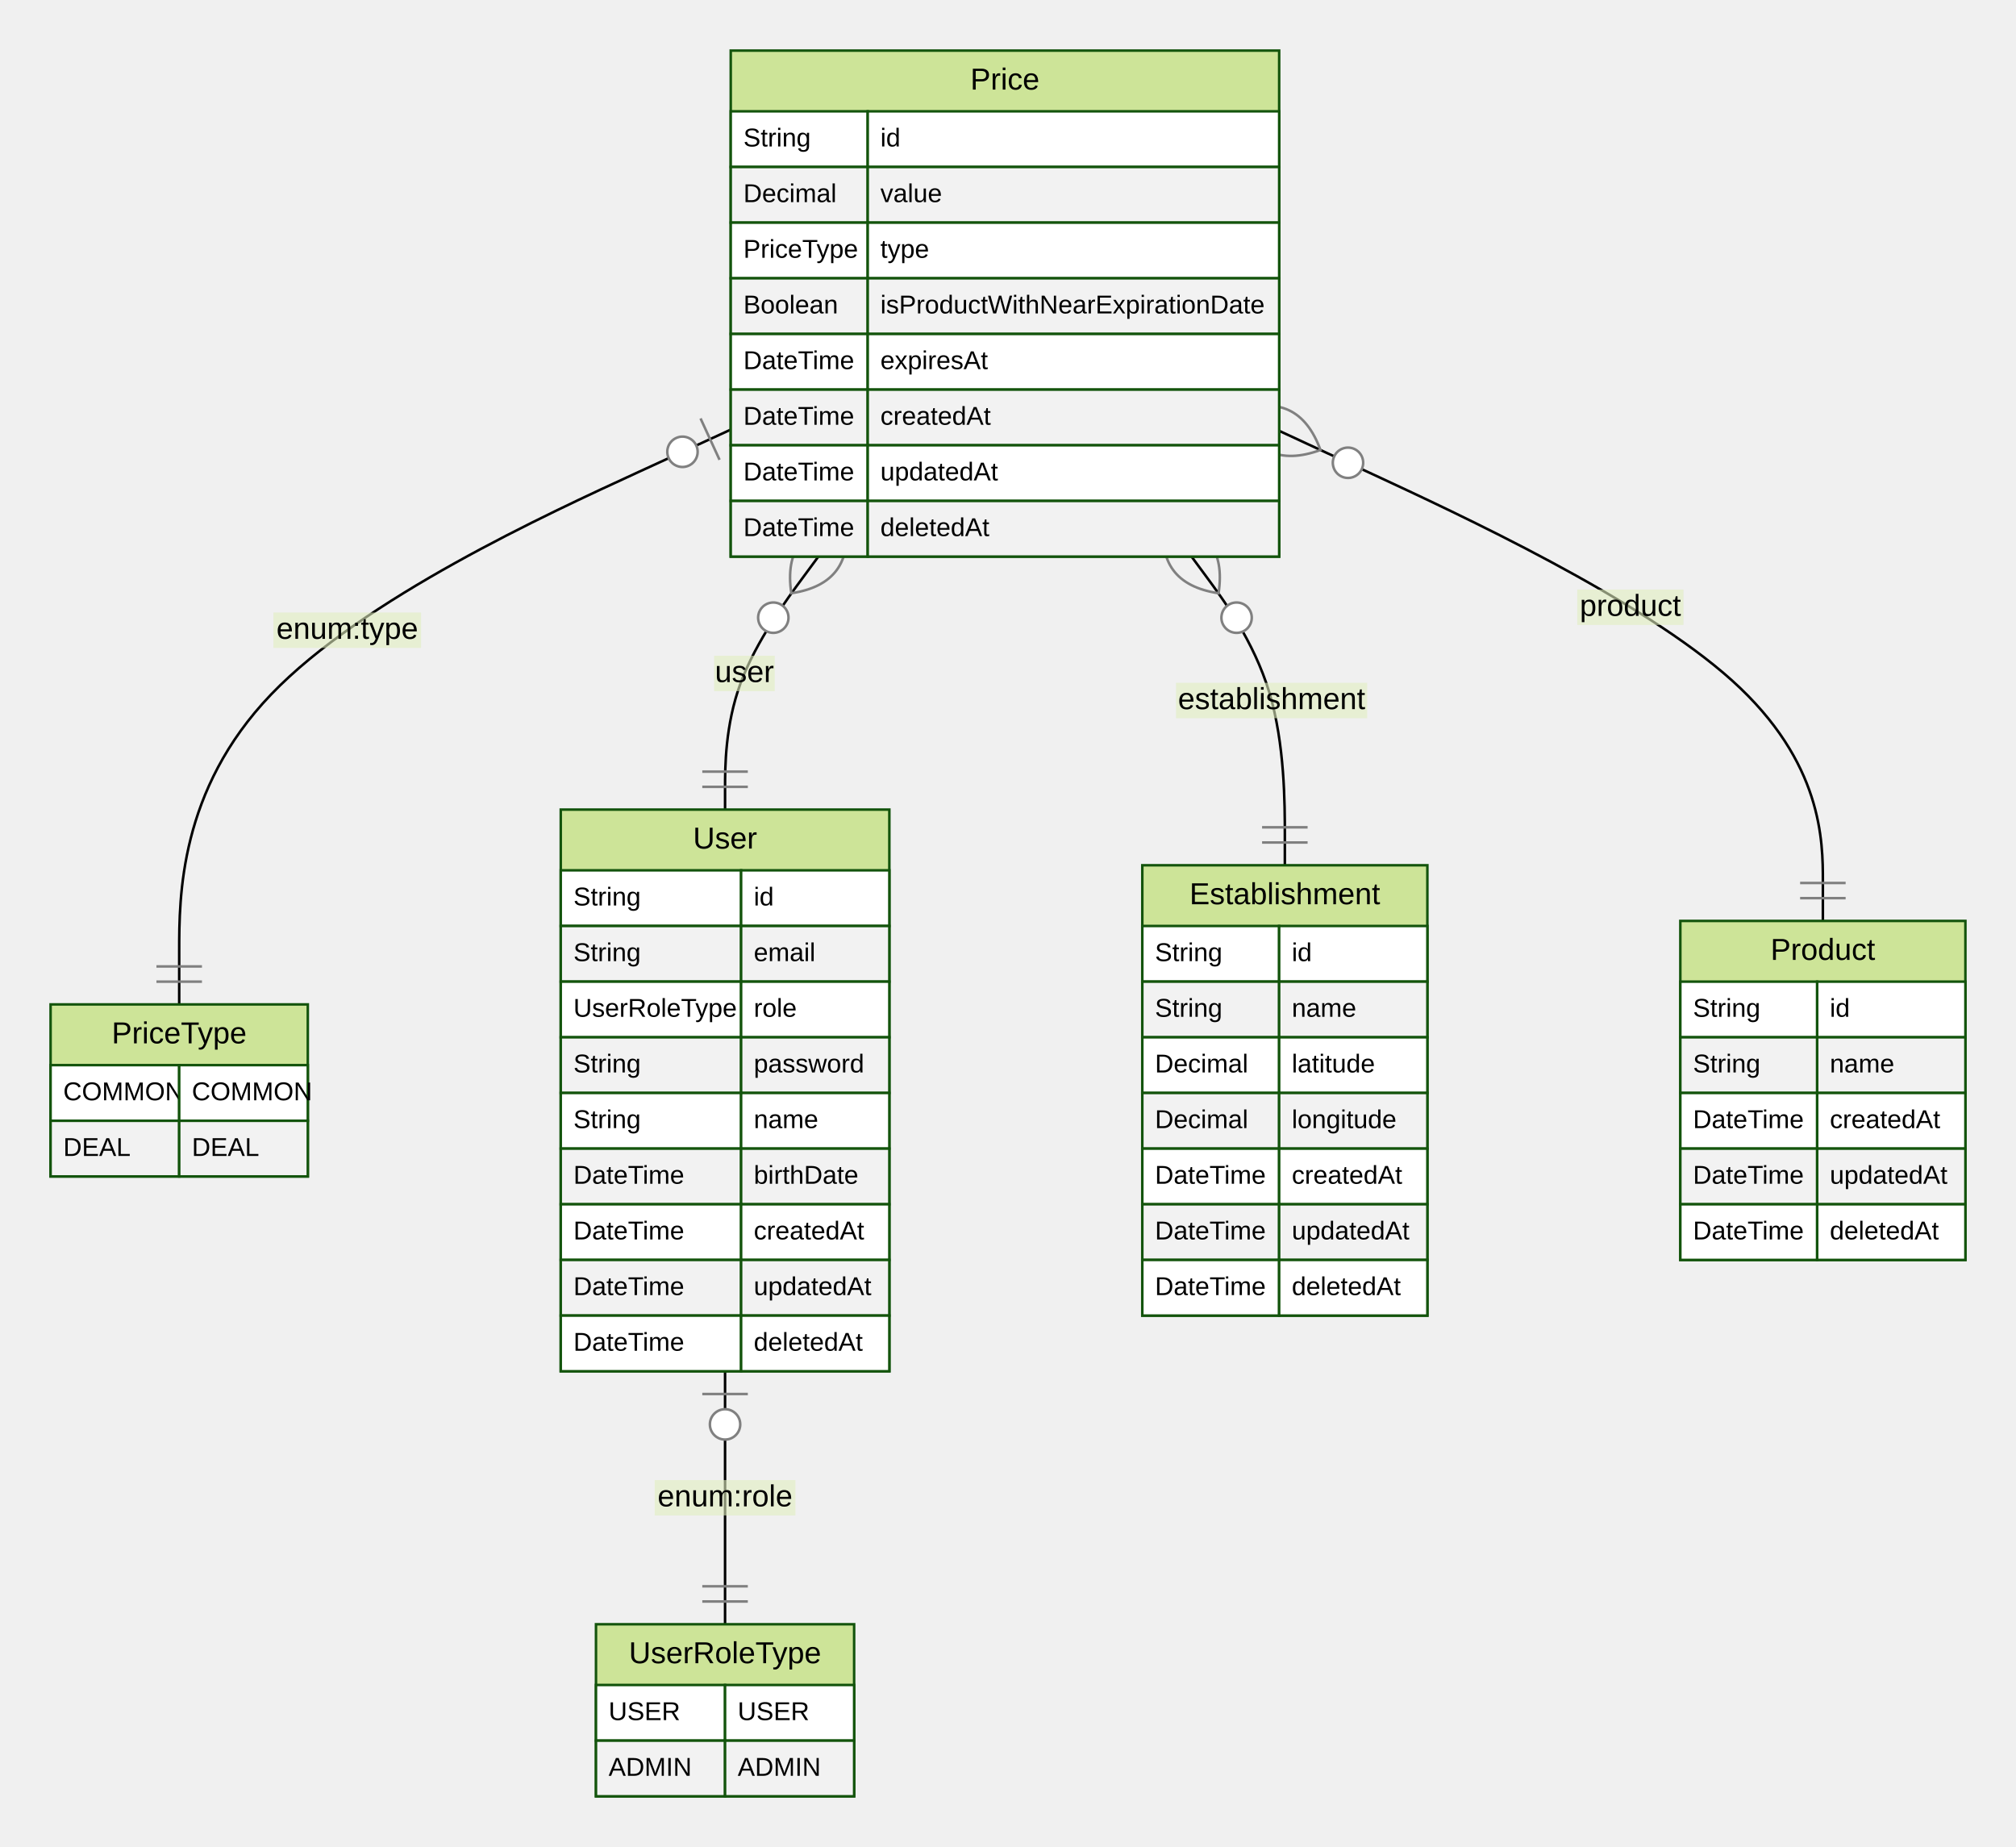
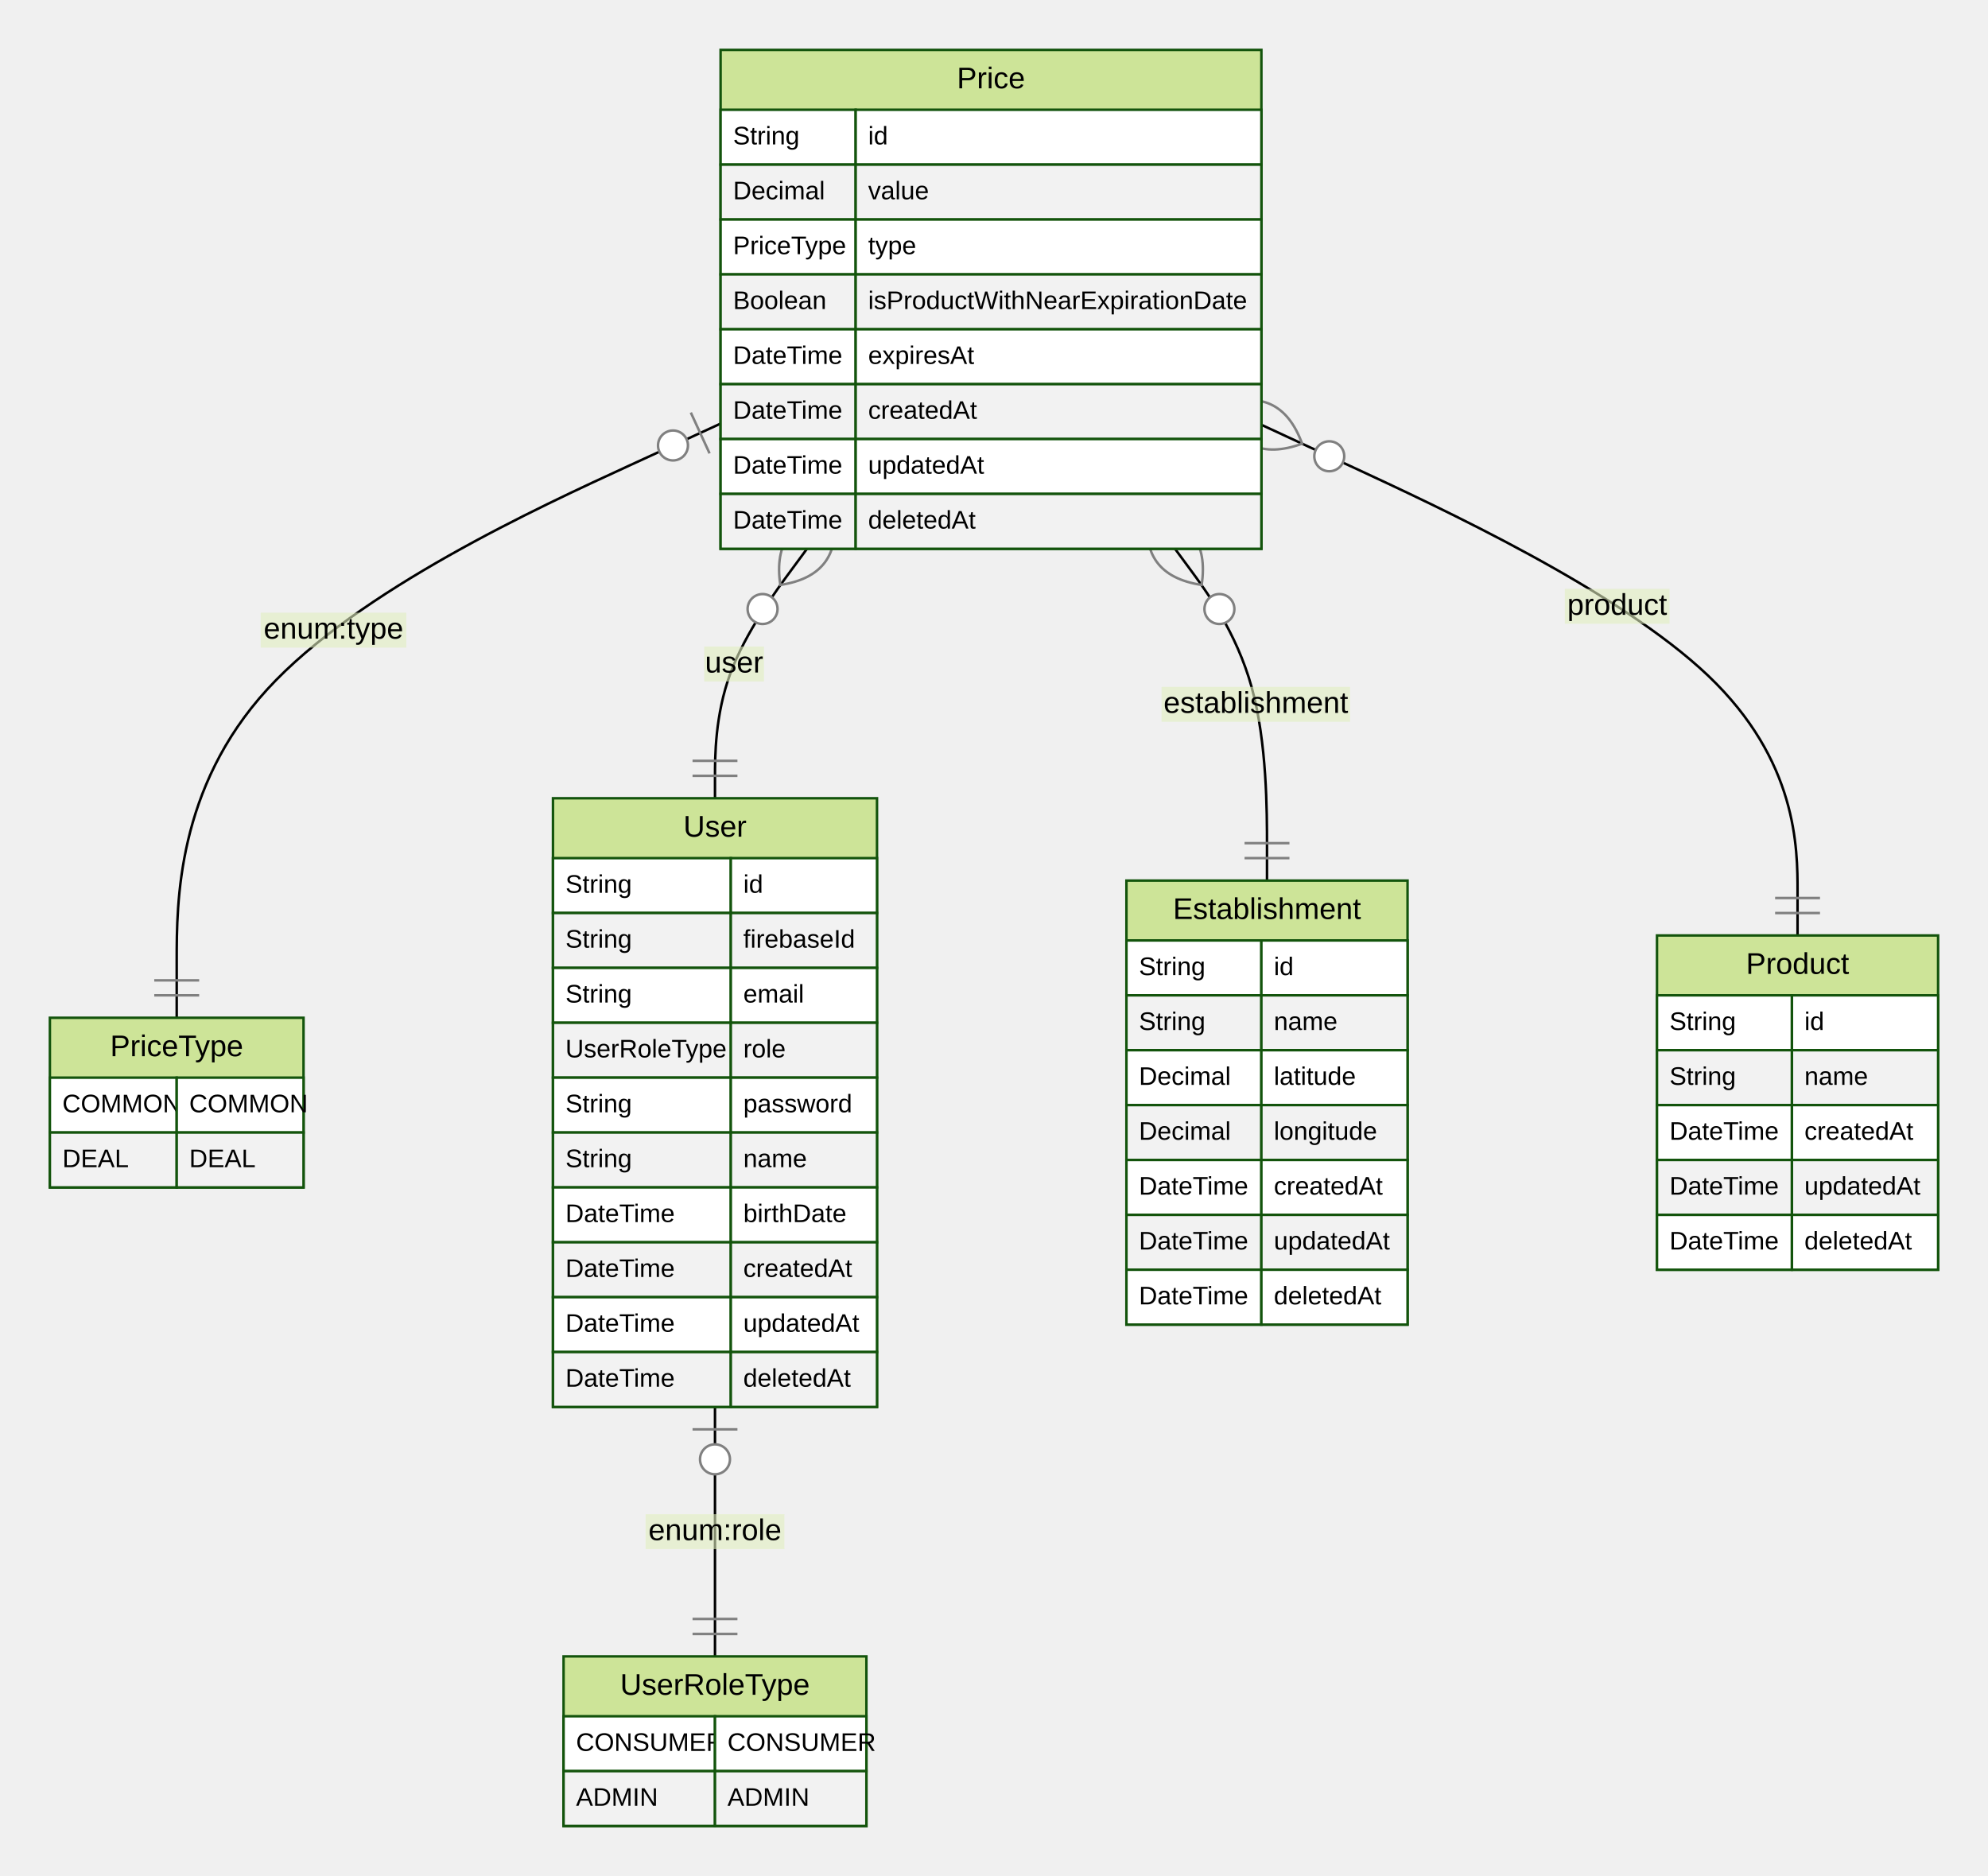
- <svg xmlns="http://www.w3.org/2000/svg" id="mermaid-0" width="100%" height="730" style="max-width: 796.989px; background-color: white;" viewBox="0 0 796.989 730">
+ <svg xmlns="http://www.w3.org/2000/svg" id="mermaid-0" width="100%" height="752" style="max-width: 796.989px; background-color: white;" viewBox="0 0 796.989 752">
  <style>#mermaid-0 {font-family:"trebuchet ms",verdana,arial,sans-serif;font-size:16px;fill:#000000;}#mermaid-0 .error-icon{fill:#552222;}#mermaid-0 .error-text{fill:#552222;stroke:#552222;}#mermaid-0 .edge-thickness-normal{stroke-width:2px;}#mermaid-0 .edge-thickness-thick{stroke-width:3.5px;}#mermaid-0 .edge-pattern-solid{stroke-dasharray:0;}#mermaid-0 .edge-pattern-dashed{stroke-dasharray:3;}#mermaid-0 .edge-pattern-dotted{stroke-dasharray:2;}#mermaid-0 .marker{fill:#000000;stroke:#000000;}#mermaid-0 .marker.cross{stroke:#000000;}#mermaid-0 svg{font-family:"trebuchet ms",verdana,arial,sans-serif;font-size:16px;}#mermaid-0 .entityBox{fill:#cde498;stroke:#13540c;}#mermaid-0 .attributeBoxOdd{fill:#ffffff;stroke:#13540c;}#mermaid-0 .attributeBoxEven{fill:#f2f2f2;stroke:#13540c;}#mermaid-0 .relationshipLabelBox{fill:hsl(78.158, 58.462%, 84.51%);opacity:0.7;background-color:hsl(78.158, 58.462%, 84.51%);}#mermaid-0 .relationshipLabelBox rect{opacity:0.5;}#mermaid-0 .relationshipLine{stroke:#000000;}#mermaid-0 :root{--mermaid-font-family:"trebuchet ms",verdana,arial,sans-serif;}</style>
  <g />
  <defs>
    <marker id="ONLY_ONE_START" refX="0" refY="9" markerWidth="18" markerHeight="18" orient="auto">
      <path stroke="gray" fill="none" d="M9,0 L9,18 M15,0 L15,18" />
    </marker>
  </defs>
  <defs>
    <marker id="ONLY_ONE_END" refX="18" refY="9" markerWidth="18" markerHeight="18" orient="auto">
      <path stroke="gray" fill="none" d="M3,0 L3,18 M9,0 L9,18" />
    </marker>
  </defs>
  <defs>
    <marker id="ZERO_OR_ONE_START" refX="0" refY="9" markerWidth="30" markerHeight="18" orient="auto">
      <circle stroke="gray" fill="white" cx="21" cy="9" r="6" />
      <path stroke="gray" fill="none" d="M9,0 L9,18" />
    </marker>
  </defs>
  <defs>
    <marker id="ZERO_OR_ONE_END" refX="30" refY="9" markerWidth="30" markerHeight="18" orient="auto">
      <circle stroke="gray" fill="white" cx="9" cy="9" r="6" />
      <path stroke="gray" fill="none" d="M21,0 L21,18" />
    </marker>
  </defs>
  <defs>
    <marker id="ONE_OR_MORE_START" refX="18" refY="18" markerWidth="45" markerHeight="36" orient="auto">
      <path stroke="gray" fill="none" d="M0,18 Q 18,0 36,18 Q 18,36 0,18 M42,9 L42,27" />
    </marker>
  </defs>
  <defs>
    <marker id="ONE_OR_MORE_END" refX="27" refY="18" markerWidth="45" markerHeight="36" orient="auto">
      <path stroke="gray" fill="none" d="M3,9 L3,27 M9,18 Q27,0 45,18 Q27,36 9,18" />
    </marker>
  </defs>
  <defs>
    <marker id="ZERO_OR_MORE_START" refX="18" refY="18" markerWidth="57" markerHeight="36" orient="auto">
      <circle stroke="gray" fill="white" cx="48" cy="18" r="6" />
      <path stroke="gray" fill="none" d="M0,18 Q18,0 36,18 Q18,36 0,18" />
    </marker>
  </defs>
  <defs>
    <marker id="ZERO_OR_MORE_END" refX="39" refY="18" markerWidth="57" markerHeight="36" orient="auto">
      <circle stroke="gray" fill="white" cx="9" cy="18" r="6" />
      <path stroke="gray" fill="none" d="M21,18 Q39,0 57,18 Q39,36 21,18" />
    </marker>
  </defs>
-   <path class="er relationshipLine" d="M286.639,542L286.639,550.333C286.639,558.667,286.639,575.333,286.639,592C286.639,608.667,286.639,625.333,286.639,633.667L286.639,642" stroke="gray" fill="none" marker-end="url(#ONLY_ONE_END)" marker-start="url(#ZERO_OR_ONE_START)" />
-   <path class="er relationshipLine" d="M288.884,169.812L252.544,186.51C216.204,203.208,143.524,236.604,107.184,274.469C70.844,312.333,70.844,354.667,70.844,375.833L70.844,397" stroke="gray" fill="none" marker-end="url(#ONLY_ONE_END)" marker-start="url(#ZERO_OR_ONE_START)" />
+   <path class="er relationshipLine" d="M286.639,564L286.639,572.333C286.639,580.667,286.639,597.333,286.639,614C286.639,630.667,286.639,647.333,286.639,655.667L286.639,664" stroke="gray" fill="none" marker-end="url(#ONLY_ONE_END)" marker-start="url(#ZERO_OR_ONE_START)" />
+   <path class="er relationshipLine" d="M288.884,169.812L252.544,186.51C216.204,203.208,143.524,236.604,107.184,276.302C70.844,316,70.844,362,70.844,385L70.844,408" stroke="gray" fill="none" marker-end="url(#ONLY_ONE_END)" marker-start="url(#ZERO_OR_ONE_START)" />
  <path class="er relationshipLine" d="M323.522,220L317.375,228.333C311.227,236.667,298.933,253.333,292.786,270C286.639,286.667,286.639,303.333,286.639,311.667L286.639,320" stroke="gray" fill="none" marker-end="url(#ONLY_ONE_END)" marker-start="url(#ZERO_OR_MORE_START)" />
-   <path class="er relationshipLine" d="M505.694,170.288L541.518,186.907C577.342,203.526,648.99,236.763,684.815,269.048C720.639,301.333,720.639,332.667,720.639,348.333L720.639,364" stroke="gray" fill="none" marker-end="url(#ONLY_ONE_END)" marker-start="url(#ZERO_OR_MORE_START)" />
-   <path class="er relationshipLine" d="M471.056,220L477.203,228.333C483.35,236.667,495.645,253.333,501.792,273.667C507.939,294,507.939,318,507.939,330L507.939,342" stroke="gray" fill="none" marker-end="url(#ONLY_ONE_END)" marker-start="url(#ZERO_OR_MORE_START)" />
-   <g id="UserRoleType" transform="translate(235.6102,642 )">
-     <rect class="er entityBox" fill="honeydew" fill-opacity="100%" stroke="gray" x="0" y="0" width="102.057" height="68" />
-     <text class="er entityLabel" id="entity-UserRoleType" x="0" y="0" dominant-baseline="middle" text-anchor="middle" style="font-family: &quot;trebuchet ms&quot;, verdana, arial, sans-serif;; font-size: 12px" transform="translate(51.02832,12)">UserRoleType</text>
-     <rect class="er attributeBoxOdd" fill="honeydew" fill-opacity="100%" stroke="gray" x="0" y="24" width="51.028" height="22" />
-     <text class="er entityLabel" id="entity-UserRoleType-attr-1-type" x="0" y="0" dominant-baseline="middle" text-anchor="left" style="font-family: &quot;trebuchet ms&quot;, verdana, arial, sans-serif;; font-size: 10.2px" transform="translate(5,35)">USER</text>
-     <rect class="er attributeBoxOdd" fill="honeydew" fill-opacity="100%" stroke="gray" x="51.028" y="24" width="51.028" height="22" />
-     <text class="er entityLabel" id="entity-UserRoleType-attr-1-name" x="0" y="0" dominant-baseline="middle" text-anchor="left" style="font-family: &quot;trebuchet ms&quot;, verdana, arial, sans-serif;; font-size: 10.2px" transform="translate(56.02832,35)">USER</text>
-     <rect class="er attributeBoxEven" fill="honeydew" fill-opacity="100%" stroke="gray" x="0" y="46" width="51.028" height="22" />
+   <path class="er relationshipLine" d="M505.694,170.288L541.518,186.907C577.342,203.526,648.99,236.763,684.815,270.881C720.639,305,720.639,340,720.639,357.5L720.639,375" stroke="gray" fill="none" marker-end="url(#ONLY_ONE_END)" marker-start="url(#ZERO_OR_MORE_START)" />
+   <path class="er relationshipLine" d="M471.056,220L477.203,228.333C483.35,236.667,495.645,253.333,501.792,275.5C507.939,297.667,507.939,325.333,507.939,339.167L507.939,353" stroke="gray" fill="none" marker-end="url(#ONLY_ONE_END)" marker-start="url(#ZERO_OR_MORE_START)" />
+   <g id="UserRoleType" transform="translate(225.9349,664 )">
+     <rect class="er entityBox" fill="honeydew" fill-opacity="100%" stroke="gray" x="0" y="0" width="121.407" height="68" />
+     <text class="er entityLabel" id="entity-UserRoleType" x="0" y="0" dominant-baseline="middle" text-anchor="middle" style="font-family: &quot;trebuchet ms&quot;, verdana, arial, sans-serif;; font-size: 12px" transform="translate(60.70358,12)">UserRoleType</text>
+     <rect class="er attributeBoxOdd" fill="honeydew" fill-opacity="100%" stroke="gray" x="0" y="24" width="60.704" height="22" />
+     <text class="er entityLabel" id="entity-UserRoleType-attr-1-type" x="0" y="0" dominant-baseline="middle" text-anchor="left" style="font-family: &quot;trebuchet ms&quot;, verdana, arial, sans-serif;; font-size: 10.2px" transform="translate(5,35)">CONSUMER</text>
+     <rect class="er attributeBoxOdd" fill="honeydew" fill-opacity="100%" stroke="gray" x="60.704" y="24" width="60.704" height="22" />
+     <text class="er entityLabel" id="entity-UserRoleType-attr-1-name" x="0" y="0" dominant-baseline="middle" text-anchor="left" style="font-family: &quot;trebuchet ms&quot;, verdana, arial, sans-serif;; font-size: 10.2px" transform="translate(65.70358,35)">CONSUMER</text>
+     <rect class="er attributeBoxEven" fill="honeydew" fill-opacity="100%" stroke="gray" x="0" y="46" width="60.704" height="22" />
    <text class="er entityLabel" id="entity-UserRoleType-attr-2-type" x="0" y="0" dominant-baseline="middle" text-anchor="left" style="font-family: &quot;trebuchet ms&quot;, verdana, arial, sans-serif;; font-size: 10.2px" transform="translate(5,57)">ADMIN</text>
-     <rect class="er attributeBoxEven" fill="honeydew" fill-opacity="100%" stroke="gray" x="51.028" y="46" width="51.028" height="22" />
-     <text class="er entityLabel" id="entity-UserRoleType-attr-2-name" x="0" y="0" dominant-baseline="middle" text-anchor="left" style="font-family: &quot;trebuchet ms&quot;, verdana, arial, sans-serif;; font-size: 10.2px" transform="translate(56.02832,57)">ADMIN</text>
-   </g>
-   <g id="PriceType" transform="translate(20,397 )">
+     <rect class="er attributeBoxEven" fill="honeydew" fill-opacity="100%" stroke="gray" x="60.704" y="46" width="60.704" height="22" />
+     <text class="er entityLabel" id="entity-UserRoleType-attr-2-name" x="0" y="0" dominant-baseline="middle" text-anchor="left" style="font-family: &quot;trebuchet ms&quot;, verdana, arial, sans-serif;; font-size: 10.2px" transform="translate(65.70358,57)">ADMIN</text>
+   </g>
+   <g id="PriceType" transform="translate(20,408 )">
    <rect class="er entityBox" fill="honeydew" fill-opacity="100%" stroke="gray" x="0" y="0" width="101.688" height="68" />
    <text class="er entityLabel" id="entity-PriceType" x="0" y="0" dominant-baseline="middle" text-anchor="middle" style="font-family: &quot;trebuchet ms&quot;, verdana, arial, sans-serif;; font-size: 12px" transform="translate(50.84375,12)">PriceType</text>
    <rect class="er attributeBoxOdd" fill="honeydew" fill-opacity="100%" stroke="gray" x="0" y="24" width="50.844" height="22" />
    <text class="er entityLabel" id="entity-PriceType-attr-1-type" x="0" y="0" dominant-baseline="middle" text-anchor="left" style="font-family: &quot;trebuchet ms&quot;, verdana, arial, sans-serif;; font-size: 10.2px" transform="translate(5,35)">COMMON</text>
    <rect class="er attributeBoxOdd" fill="honeydew" fill-opacity="100%" stroke="gray" x="50.844" y="24" width="50.844" height="22" />
    <text class="er entityLabel" id="entity-PriceType-attr-1-name" x="0" y="0" dominant-baseline="middle" text-anchor="left" style="font-family: &quot;trebuchet ms&quot;, verdana, arial, sans-serif;; font-size: 10.2px" transform="translate(55.84375,35)">COMMON</text>
    <rect class="er attributeBoxEven" fill="honeydew" fill-opacity="100%" stroke="gray" x="0" y="46" width="50.844" height="22" />
    <text class="er entityLabel" id="entity-PriceType-attr-2-type" x="0" y="0" dominant-baseline="middle" text-anchor="left" style="font-family: &quot;trebuchet ms&quot;, verdana, arial, sans-serif;; font-size: 10.2px" transform="translate(5,57)">DEAL</text>
    <rect class="er attributeBoxEven" fill="honeydew" fill-opacity="100%" stroke="gray" x="50.844" y="46" width="50.844" height="22" />
    <text class="er entityLabel" id="entity-PriceType-attr-2-name" x="0" y="0" dominant-baseline="middle" text-anchor="left" style="font-family: &quot;trebuchet ms&quot;, verdana, arial, sans-serif;; font-size: 10.2px" transform="translate(55.84375,57)">DEAL</text>
  </g>
  <g id="User" transform="translate(221.6875,320 )">
-     <rect class="er entityBox" fill="honeydew" fill-opacity="100%" stroke="gray" x="0" y="0" width="129.902" height="222" />
+     <rect class="er entityBox" fill="honeydew" fill-opacity="100%" stroke="gray" x="0" y="0" width="129.902" height="244" />
    <text class="er entityLabel" id="entity-User" x="0" y="0" dominant-baseline="middle" text-anchor="middle" style="font-family: &quot;trebuchet ms&quot;, verdana, arial, sans-serif;; font-size: 12px" transform="translate(64.951,12)">User</text>
    <rect class="er attributeBoxOdd" fill="honeydew" fill-opacity="100%" stroke="gray" x="0" y="24" width="71.298" height="22" />
    <text class="er entityLabel" id="entity-User-attr-1-type" x="0" y="0" dominant-baseline="middle" text-anchor="left" style="font-family: &quot;trebuchet ms&quot;, verdana, arial, sans-serif;; font-size: 10.2px" transform="translate(5,35)">String</text>
    <rect class="er attributeBoxOdd" fill="honeydew" fill-opacity="100%" stroke="gray" x="71.298" y="24" width="58.604" height="22" />
    <text class="er entityLabel" id="entity-User-attr-1-name" x="0" y="0" dominant-baseline="middle" text-anchor="left" style="font-family: &quot;trebuchet ms&quot;, verdana, arial, sans-serif;; font-size: 10.2px" transform="translate(76.29807,35)">id</text>
    <rect class="er attributeBoxEven" fill="honeydew" fill-opacity="100%" stroke="gray" x="0" y="46" width="71.298" height="22" />
    <text class="er entityLabel" id="entity-User-attr-2-type" x="0" y="0" dominant-baseline="middle" text-anchor="left" style="font-family: &quot;trebuchet ms&quot;, verdana, arial, sans-serif;; font-size: 10.2px" transform="translate(5,57)">String</text>
    <rect class="er attributeBoxEven" fill="honeydew" fill-opacity="100%" stroke="gray" x="71.298" y="46" width="58.604" height="22" />
-     <text class="er entityLabel" id="entity-User-attr-2-name" x="0" y="0" dominant-baseline="middle" text-anchor="left" style="font-family: &quot;trebuchet ms&quot;, verdana, arial, sans-serif;; font-size: 10.2px" transform="translate(76.29807,57)">email</text>
+     <text class="er entityLabel" id="entity-User-attr-2-name" x="0" y="0" dominant-baseline="middle" text-anchor="left" style="font-family: &quot;trebuchet ms&quot;, verdana, arial, sans-serif;; font-size: 10.2px" transform="translate(76.29807,57)">firebaseId</text>
    <rect class="er attributeBoxOdd" fill="honeydew" fill-opacity="100%" stroke="gray" x="0" y="68" width="71.298" height="22" />
-     <text class="er entityLabel" id="entity-User-attr-3-type" x="0" y="0" dominant-baseline="middle" text-anchor="left" style="font-family: &quot;trebuchet ms&quot;, verdana, arial, sans-serif;; font-size: 10.2px" transform="translate(5,79)">UserRoleType</text>
+     <text class="er entityLabel" id="entity-User-attr-3-type" x="0" y="0" dominant-baseline="middle" text-anchor="left" style="font-family: &quot;trebuchet ms&quot;, verdana, arial, sans-serif;; font-size: 10.2px" transform="translate(5,79)">String</text>
    <rect class="er attributeBoxOdd" fill="honeydew" fill-opacity="100%" stroke="gray" x="71.298" y="68" width="58.604" height="22" />
-     <text class="er entityLabel" id="entity-User-attr-3-name" x="0" y="0" dominant-baseline="middle" text-anchor="left" style="font-family: &quot;trebuchet ms&quot;, verdana, arial, sans-serif;; font-size: 10.2px" transform="translate(76.29807,79)">role</text>
+     <text class="er entityLabel" id="entity-User-attr-3-name" x="0" y="0" dominant-baseline="middle" text-anchor="left" style="font-family: &quot;trebuchet ms&quot;, verdana, arial, sans-serif;; font-size: 10.2px" transform="translate(76.29807,79)">email</text>
    <rect class="er attributeBoxEven" fill="honeydew" fill-opacity="100%" stroke="gray" x="0" y="90" width="71.298" height="22" />
-     <text class="er entityLabel" id="entity-User-attr-4-type" x="0" y="0" dominant-baseline="middle" text-anchor="left" style="font-family: &quot;trebuchet ms&quot;, verdana, arial, sans-serif;; font-size: 10.2px" transform="translate(5,101)">String</text>
+     <text class="er entityLabel" id="entity-User-attr-4-type" x="0" y="0" dominant-baseline="middle" text-anchor="left" style="font-family: &quot;trebuchet ms&quot;, verdana, arial, sans-serif;; font-size: 10.2px" transform="translate(5,101)">UserRoleType</text>
    <rect class="er attributeBoxEven" fill="honeydew" fill-opacity="100%" stroke="gray" x="71.298" y="90" width="58.604" height="22" />
-     <text class="er entityLabel" id="entity-User-attr-4-name" x="0" y="0" dominant-baseline="middle" text-anchor="left" style="font-family: &quot;trebuchet ms&quot;, verdana, arial, sans-serif;; font-size: 10.2px" transform="translate(76.29807,101)">password</text>
+     <text class="er entityLabel" id="entity-User-attr-4-name" x="0" y="0" dominant-baseline="middle" text-anchor="left" style="font-family: &quot;trebuchet ms&quot;, verdana, arial, sans-serif;; font-size: 10.2px" transform="translate(76.29807,101)">role</text>
    <rect class="er attributeBoxOdd" fill="honeydew" fill-opacity="100%" stroke="gray" x="0" y="112" width="71.298" height="22" />
    <text class="er entityLabel" id="entity-User-attr-5-type" x="0" y="0" dominant-baseline="middle" text-anchor="left" style="font-family: &quot;trebuchet ms&quot;, verdana, arial, sans-serif;; font-size: 10.2px" transform="translate(5,123)">String</text>
    <rect class="er attributeBoxOdd" fill="honeydew" fill-opacity="100%" stroke="gray" x="71.298" y="112" width="58.604" height="22" />
-     <text class="er entityLabel" id="entity-User-attr-5-name" x="0" y="0" dominant-baseline="middle" text-anchor="left" style="font-family: &quot;trebuchet ms&quot;, verdana, arial, sans-serif;; font-size: 10.2px" transform="translate(76.29807,123)">name</text>
+     <text class="er entityLabel" id="entity-User-attr-5-name" x="0" y="0" dominant-baseline="middle" text-anchor="left" style="font-family: &quot;trebuchet ms&quot;, verdana, arial, sans-serif;; font-size: 10.2px" transform="translate(76.29807,123)">password</text>
    <rect class="er attributeBoxEven" fill="honeydew" fill-opacity="100%" stroke="gray" x="0" y="134" width="71.298" height="22" />
-     <text class="er entityLabel" id="entity-User-attr-6-type" x="0" y="0" dominant-baseline="middle" text-anchor="left" style="font-family: &quot;trebuchet ms&quot;, verdana, arial, sans-serif;; font-size: 10.2px" transform="translate(5,145)">DateTime</text>
+     <text class="er entityLabel" id="entity-User-attr-6-type" x="0" y="0" dominant-baseline="middle" text-anchor="left" style="font-family: &quot;trebuchet ms&quot;, verdana, arial, sans-serif;; font-size: 10.2px" transform="translate(5,145)">String</text>
    <rect class="er attributeBoxEven" fill="honeydew" fill-opacity="100%" stroke="gray" x="71.298" y="134" width="58.604" height="22" />
-     <text class="er entityLabel" id="entity-User-attr-6-name" x="0" y="0" dominant-baseline="middle" text-anchor="left" style="font-family: &quot;trebuchet ms&quot;, verdana, arial, sans-serif;; font-size: 10.2px" transform="translate(76.29807,145)">birthDate</text>
+     <text class="er entityLabel" id="entity-User-attr-6-name" x="0" y="0" dominant-baseline="middle" text-anchor="left" style="font-family: &quot;trebuchet ms&quot;, verdana, arial, sans-serif;; font-size: 10.2px" transform="translate(76.29807,145)">name</text>
    <rect class="er attributeBoxOdd" fill="honeydew" fill-opacity="100%" stroke="gray" x="0" y="156" width="71.298" height="22" />
    <text class="er entityLabel" id="entity-User-attr-7-type" x="0" y="0" dominant-baseline="middle" text-anchor="left" style="font-family: &quot;trebuchet ms&quot;, verdana, arial, sans-serif;; font-size: 10.2px" transform="translate(5,167)">DateTime</text>
    <rect class="er attributeBoxOdd" fill="honeydew" fill-opacity="100%" stroke="gray" x="71.298" y="156" width="58.604" height="22" />
-     <text class="er entityLabel" id="entity-User-attr-7-name" x="0" y="0" dominant-baseline="middle" text-anchor="left" style="font-family: &quot;trebuchet ms&quot;, verdana, arial, sans-serif;; font-size: 10.2px" transform="translate(76.29807,167)">createdAt</text>
+     <text class="er entityLabel" id="entity-User-attr-7-name" x="0" y="0" dominant-baseline="middle" text-anchor="left" style="font-family: &quot;trebuchet ms&quot;, verdana, arial, sans-serif;; font-size: 10.2px" transform="translate(76.29807,167)">birthDate</text>
    <rect class="er attributeBoxEven" fill="honeydew" fill-opacity="100%" stroke="gray" x="0" y="178" width="71.298" height="22" />
    <text class="er entityLabel" id="entity-User-attr-8-type" x="0" y="0" dominant-baseline="middle" text-anchor="left" style="font-family: &quot;trebuchet ms&quot;, verdana, arial, sans-serif;; font-size: 10.2px" transform="translate(5,189)">DateTime</text>
    <rect class="er attributeBoxEven" fill="honeydew" fill-opacity="100%" stroke="gray" x="71.298" y="178" width="58.604" height="22" />
-     <text class="er entityLabel" id="entity-User-attr-8-name" x="0" y="0" dominant-baseline="middle" text-anchor="left" style="font-family: &quot;trebuchet ms&quot;, verdana, arial, sans-serif;; font-size: 10.2px" transform="translate(76.29807,189)">updatedAt</text>
+     <text class="er entityLabel" id="entity-User-attr-8-name" x="0" y="0" dominant-baseline="middle" text-anchor="left" style="font-family: &quot;trebuchet ms&quot;, verdana, arial, sans-serif;; font-size: 10.2px" transform="translate(76.29807,189)">createdAt</text>
    <rect class="er attributeBoxOdd" fill="honeydew" fill-opacity="100%" stroke="gray" x="0" y="200" width="71.298" height="22" />
    <text class="er entityLabel" id="entity-User-attr-9-type" x="0" y="0" dominant-baseline="middle" text-anchor="left" style="font-family: &quot;trebuchet ms&quot;, verdana, arial, sans-serif;; font-size: 10.2px" transform="translate(5,211)">DateTime</text>
    <rect class="er attributeBoxOdd" fill="honeydew" fill-opacity="100%" stroke="gray" x="71.298" y="200" width="58.604" height="22" />
-     <text class="er entityLabel" id="entity-User-attr-9-name" x="0" y="0" dominant-baseline="middle" text-anchor="left" style="font-family: &quot;trebuchet ms&quot;, verdana, arial, sans-serif;; font-size: 10.2px" transform="translate(76.29807,211)">deletedAt</text>
-   </g>
-   <g id="Establishment" transform="translate(451.5895,342 )">
+     <text class="er entityLabel" id="entity-User-attr-9-name" x="0" y="0" dominant-baseline="middle" text-anchor="left" style="font-family: &quot;trebuchet ms&quot;, verdana, arial, sans-serif;; font-size: 10.2px" transform="translate(76.29807,211)">updatedAt</text>
+     <rect class="er attributeBoxEven" fill="honeydew" fill-opacity="100%" stroke="gray" x="0" y="222" width="71.298" height="22" />
+     <text class="er entityLabel" id="entity-User-attr-10-type" x="0" y="0" dominant-baseline="middle" text-anchor="left" style="font-family: &quot;trebuchet ms&quot;, verdana, arial, sans-serif;; font-size: 10.2px" transform="translate(5,233)">DateTime</text>
+     <rect class="er attributeBoxEven" fill="honeydew" fill-opacity="100%" stroke="gray" x="71.298" y="222" width="58.604" height="22" />
+     <text class="er entityLabel" id="entity-User-attr-10-name" x="0" y="0" dominant-baseline="middle" text-anchor="left" style="font-family: &quot;trebuchet ms&quot;, verdana, arial, sans-serif;; font-size: 10.2px" transform="translate(76.29807,233)">deletedAt</text>
+   </g>
+   <g id="Establishment" transform="translate(451.5895,353 )">
    <rect class="er entityBox" fill="honeydew" fill-opacity="100%" stroke="gray" x="0" y="0" width="112.699" height="178" />
    <text class="er entityLabel" id="entity-Establishment" x="0" y="0" dominant-baseline="middle" text-anchor="middle" style="font-family: &quot;trebuchet ms&quot;, verdana, arial, sans-serif;; font-size: 12px" transform="translate(56.34975,12)">Establishment</text>
    <rect class="er attributeBoxOdd" fill="honeydew" fill-opacity="100%" stroke="gray" x="0" y="24" width="54.096" height="22" />
    <text class="er entityLabel" id="entity-Establishment-attr-1-type" x="0" y="0" dominant-baseline="middle" text-anchor="left" style="font-family: &quot;trebuchet ms&quot;, verdana, arial, sans-serif;; font-size: 10.2px" transform="translate(5,35)">String</text>
    <rect class="er attributeBoxOdd" fill="honeydew" fill-opacity="100%" stroke="gray" x="54.096" y="24" width="58.604" height="22" />
    <text class="er entityLabel" id="entity-Establishment-attr-1-name" x="0" y="0" dominant-baseline="middle" text-anchor="left" style="font-family: &quot;trebuchet ms&quot;, verdana, arial, sans-serif;; font-size: 10.2px" transform="translate(59.09555,35)">id</text>
    <rect class="er attributeBoxEven" fill="honeydew" fill-opacity="100%" stroke="gray" x="0" y="46" width="54.096" height="22" />
    <text class="er entityLabel" id="entity-Establishment-attr-2-type" x="0" y="0" dominant-baseline="middle" text-anchor="left" style="font-family: &quot;trebuchet ms&quot;, verdana, arial, sans-serif;; font-size: 10.2px" transform="translate(5,57)">String</text>
    <rect class="er attributeBoxEven" fill="honeydew" fill-opacity="100%" stroke="gray" x="54.096" y="46" width="58.604" height="22" />
    <text class="er entityLabel" id="entity-Establishment-attr-2-name" x="0" y="0" dominant-baseline="middle" text-anchor="left" style="font-family: &quot;trebuchet ms&quot;, verdana, arial, sans-serif;; font-size: 10.2px" transform="translate(59.09555,57)">name</text>
    <rect class="er attributeBoxOdd" fill="honeydew" fill-opacity="100%" stroke="gray" x="0" y="68" width="54.096" height="22" />
    <text class="er entityLabel" id="entity-Establishment-attr-3-type" x="0" y="0" dominant-baseline="middle" text-anchor="left" style="font-family: &quot;trebuchet ms&quot;, verdana, arial, sans-serif;; font-size: 10.2px" transform="translate(5,79)">Decimal</text>
    <rect class="er attributeBoxOdd" fill="honeydew" fill-opacity="100%" stroke="gray" x="54.096" y="68" width="58.604" height="22" />
    <text class="er entityLabel" id="entity-Establishment-attr-3-name" x="0" y="0" dominant-baseline="middle" text-anchor="left" style="font-family: &quot;trebuchet ms&quot;, verdana, arial, sans-serif;; font-size: 10.2px" transform="translate(59.09555,79)">latitude</text>
    <rect class="er attributeBoxEven" fill="honeydew" fill-opacity="100%" stroke="gray" x="0" y="90" width="54.096" height="22" />
    <text class="er entityLabel" id="entity-Establishment-attr-4-type" x="0" y="0" dominant-baseline="middle" text-anchor="left" style="font-family: &quot;trebuchet ms&quot;, verdana, arial, sans-serif;; font-size: 10.2px" transform="translate(5,101)">Decimal</text>
    <rect class="er attributeBoxEven" fill="honeydew" fill-opacity="100%" stroke="gray" x="54.096" y="90" width="58.604" height="22" />
    <text class="er entityLabel" id="entity-Establishment-attr-4-name" x="0" y="0" dominant-baseline="middle" text-anchor="left" style="font-family: &quot;trebuchet ms&quot;, verdana, arial, sans-serif;; font-size: 10.2px" transform="translate(59.09555,101)">longitude</text>
    <rect class="er attributeBoxOdd" fill="honeydew" fill-opacity="100%" stroke="gray" x="0" y="112" width="54.096" height="22" />
    <text class="er entityLabel" id="entity-Establishment-attr-5-type" x="0" y="0" dominant-baseline="middle" text-anchor="left" style="font-family: &quot;trebuchet ms&quot;, verdana, arial, sans-serif;; font-size: 10.2px" transform="translate(5,123)">DateTime</text>
    <rect class="er attributeBoxOdd" fill="honeydew" fill-opacity="100%" stroke="gray" x="54.096" y="112" width="58.604" height="22" />
    <text class="er entityLabel" id="entity-Establishment-attr-5-name" x="0" y="0" dominant-baseline="middle" text-anchor="left" style="font-family: &quot;trebuchet ms&quot;, verdana, arial, sans-serif;; font-size: 10.2px" transform="translate(59.09555,123)">createdAt</text>
    <rect class="er attributeBoxEven" fill="honeydew" fill-opacity="100%" stroke="gray" x="0" y="134" width="54.096" height="22" />
    <text class="er entityLabel" id="entity-Establishment-attr-6-type" x="0" y="0" dominant-baseline="middle" text-anchor="left" style="font-family: &quot;trebuchet ms&quot;, verdana, arial, sans-serif;; font-size: 10.2px" transform="translate(5,145)">DateTime</text>
    <rect class="er attributeBoxEven" fill="honeydew" fill-opacity="100%" stroke="gray" x="54.096" y="134" width="58.604" height="22" />
    <text class="er entityLabel" id="entity-Establishment-attr-6-name" x="0" y="0" dominant-baseline="middle" text-anchor="left" style="font-family: &quot;trebuchet ms&quot;, verdana, arial, sans-serif;; font-size: 10.2px" transform="translate(59.09555,145)">updatedAt</text>
    <rect class="er attributeBoxOdd" fill="honeydew" fill-opacity="100%" stroke="gray" x="0" y="156" width="54.096" height="22" />
    <text class="er entityLabel" id="entity-Establishment-attr-7-type" x="0" y="0" dominant-baseline="middle" text-anchor="left" style="font-family: &quot;trebuchet ms&quot;, verdana, arial, sans-serif;; font-size: 10.2px" transform="translate(5,167)">DateTime</text>
    <rect class="er attributeBoxOdd" fill="honeydew" fill-opacity="100%" stroke="gray" x="54.096" y="156" width="58.604" height="22" />
    <text class="er entityLabel" id="entity-Establishment-attr-7-name" x="0" y="0" dominant-baseline="middle" text-anchor="left" style="font-family: &quot;trebuchet ms&quot;, verdana, arial, sans-serif;; font-size: 10.2px" transform="translate(59.09555,167)">deletedAt</text>
  </g>
-   <g id="Product" transform="translate(664.289,364 )">
+   <g id="Product" transform="translate(664.289,375 )">
    <rect class="er entityBox" fill="honeydew" fill-opacity="100%" stroke="gray" x="0" y="0" width="112.699" height="134" />
    <text class="er entityLabel" id="entity-Product" x="0" y="0" dominant-baseline="middle" text-anchor="middle" style="font-family: &quot;trebuchet ms&quot;, verdana, arial, sans-serif;; font-size: 12px" transform="translate(56.34975,12)">Product</text>
    <rect class="er attributeBoxOdd" fill="honeydew" fill-opacity="100%" stroke="gray" x="0" y="24" width="54.096" height="22" />
    <text class="er entityLabel" id="entity-Product-attr-1-type" x="0" y="0" dominant-baseline="middle" text-anchor="left" style="font-family: &quot;trebuchet ms&quot;, verdana, arial, sans-serif;; font-size: 10.2px" transform="translate(5,35)">String</text>
    <rect class="er attributeBoxOdd" fill="honeydew" fill-opacity="100%" stroke="gray" x="54.096" y="24" width="58.604" height="22" />
    <text class="er entityLabel" id="entity-Product-attr-1-name" x="0" y="0" dominant-baseline="middle" text-anchor="left" style="font-family: &quot;trebuchet ms&quot;, verdana, arial, sans-serif;; font-size: 10.2px" transform="translate(59.09555,35)">id</text>
    <rect class="er attributeBoxEven" fill="honeydew" fill-opacity="100%" stroke="gray" x="0" y="46" width="54.096" height="22" />
    <text class="er entityLabel" id="entity-Product-attr-2-type" x="0" y="0" dominant-baseline="middle" text-anchor="left" style="font-family: &quot;trebuchet ms&quot;, verdana, arial, sans-serif;; font-size: 10.2px" transform="translate(5,57)">String</text>
    <rect class="er attributeBoxEven" fill="honeydew" fill-opacity="100%" stroke="gray" x="54.096" y="46" width="58.604" height="22" />
    <text class="er entityLabel" id="entity-Product-attr-2-name" x="0" y="0" dominant-baseline="middle" text-anchor="left" style="font-family: &quot;trebuchet ms&quot;, verdana, arial, sans-serif;; font-size: 10.2px" transform="translate(59.09555,57)">name</text>
    <rect class="er attributeBoxOdd" fill="honeydew" fill-opacity="100%" stroke="gray" x="0" y="68" width="54.096" height="22" />
    <text class="er entityLabel" id="entity-Product-attr-3-type" x="0" y="0" dominant-baseline="middle" text-anchor="left" style="font-family: &quot;trebuchet ms&quot;, verdana, arial, sans-serif;; font-size: 10.2px" transform="translate(5,79)">DateTime</text>
    <rect class="er attributeBoxOdd" fill="honeydew" fill-opacity="100%" stroke="gray" x="54.096" y="68" width="58.604" height="22" />
    <text class="er entityLabel" id="entity-Product-attr-3-name" x="0" y="0" dominant-baseline="middle" text-anchor="left" style="font-family: &quot;trebuchet ms&quot;, verdana, arial, sans-serif;; font-size: 10.2px" transform="translate(59.09555,79)">createdAt</text>
    <rect class="er attributeBoxEven" fill="honeydew" fill-opacity="100%" stroke="gray" x="0" y="90" width="54.096" height="22" />
    <text class="er entityLabel" id="entity-Product-attr-4-type" x="0" y="0" dominant-baseline="middle" text-anchor="left" style="font-family: &quot;trebuchet ms&quot;, verdana, arial, sans-serif;; font-size: 10.2px" transform="translate(5,101)">DateTime</text>
    <rect class="er attributeBoxEven" fill="honeydew" fill-opacity="100%" stroke="gray" x="54.096" y="90" width="58.604" height="22" />
    <text class="er entityLabel" id="entity-Product-attr-4-name" x="0" y="0" dominant-baseline="middle" text-anchor="left" style="font-family: &quot;trebuchet ms&quot;, verdana, arial, sans-serif;; font-size: 10.2px" transform="translate(59.09555,101)">updatedAt</text>
    <rect class="er attributeBoxOdd" fill="honeydew" fill-opacity="100%" stroke="gray" x="0" y="112" width="54.096" height="22" />
    <text class="er entityLabel" id="entity-Product-attr-5-type" x="0" y="0" dominant-baseline="middle" text-anchor="left" style="font-family: &quot;trebuchet ms&quot;, verdana, arial, sans-serif;; font-size: 10.2px" transform="translate(5,123)">DateTime</text>
    <rect class="er attributeBoxOdd" fill="honeydew" fill-opacity="100%" stroke="gray" x="54.096" y="112" width="58.604" height="22" />
    <text class="er entityLabel" id="entity-Product-attr-5-name" x="0" y="0" dominant-baseline="middle" text-anchor="left" style="font-family: &quot;trebuchet ms&quot;, verdana, arial, sans-serif;; font-size: 10.2px" transform="translate(59.09555,123)">deletedAt</text>
  </g>
  <g id="Price" transform="translate(288.8839,20 )">
    <rect class="er entityBox" fill="honeydew" fill-opacity="100%" stroke="gray" x="0" y="0" width="216.81" height="200" />
    <text class="er entityLabel" id="entity-Price" x="0" y="0" dominant-baseline="middle" text-anchor="middle" style="font-family: &quot;trebuchet ms&quot;, verdana, arial, sans-serif;; font-size: 12px" transform="translate(108.405,12)">Price</text>
    <rect class="er attributeBoxOdd" fill="honeydew" fill-opacity="100%" stroke="gray" x="0" y="24" width="54.155" height="22" />
    <text class="er entityLabel" id="entity-Price-attr-1-type" x="0" y="0" dominant-baseline="middle" text-anchor="left" style="font-family: &quot;trebuchet ms&quot;, verdana, arial, sans-serif;; font-size: 10.2px" transform="translate(5,35)">String</text>
    <rect class="er attributeBoxOdd" fill="honeydew" fill-opacity="100%" stroke="gray" x="54.155" y="24" width="162.655" height="22" />
    <text class="er entityLabel" id="entity-Price-attr-1-name" x="0" y="0" dominant-baseline="middle" text-anchor="left" style="font-family: &quot;trebuchet ms&quot;, verdana, arial, sans-serif;; font-size: 10.2px" transform="translate(59.15532,35)">id</text>
    <rect class="er attributeBoxEven" fill="honeydew" fill-opacity="100%" stroke="gray" x="0" y="46" width="54.155" height="22" />
    <text class="er entityLabel" id="entity-Price-attr-2-type" x="0" y="0" dominant-baseline="middle" text-anchor="left" style="font-family: &quot;trebuchet ms&quot;, verdana, arial, sans-serif;; font-size: 10.2px" transform="translate(5,57)">Decimal</text>
    <rect class="er attributeBoxEven" fill="honeydew" fill-opacity="100%" stroke="gray" x="54.155" y="46" width="162.655" height="22" />
    <text class="er entityLabel" id="entity-Price-attr-2-name" x="0" y="0" dominant-baseline="middle" text-anchor="left" style="font-family: &quot;trebuchet ms&quot;, verdana, arial, sans-serif;; font-size: 10.2px" transform="translate(59.15532,57)">value</text>
    <rect class="er attributeBoxOdd" fill="honeydew" fill-opacity="100%" stroke="gray" x="0" y="68" width="54.155" height="22" />
    <text class="er entityLabel" id="entity-Price-attr-3-type" x="0" y="0" dominant-baseline="middle" text-anchor="left" style="font-family: &quot;trebuchet ms&quot;, verdana, arial, sans-serif;; font-size: 10.2px" transform="translate(5,79)">PriceType</text>
    <rect class="er attributeBoxOdd" fill="honeydew" fill-opacity="100%" stroke="gray" x="54.155" y="68" width="162.655" height="22" />
    <text class="er entityLabel" id="entity-Price-attr-3-name" x="0" y="0" dominant-baseline="middle" text-anchor="left" style="font-family: &quot;trebuchet ms&quot;, verdana, arial, sans-serif;; font-size: 10.2px" transform="translate(59.15532,79)">type</text>
    <rect class="er attributeBoxEven" fill="honeydew" fill-opacity="100%" stroke="gray" x="0" y="90" width="54.155" height="22" />
    <text class="er entityLabel" id="entity-Price-attr-4-type" x="0" y="0" dominant-baseline="middle" text-anchor="left" style="font-family: &quot;trebuchet ms&quot;, verdana, arial, sans-serif;; font-size: 10.2px" transform="translate(5,101)">Boolean</text>
    <rect class="er attributeBoxEven" fill="honeydew" fill-opacity="100%" stroke="gray" x="54.155" y="90" width="162.655" height="22" />
    <text class="er entityLabel" id="entity-Price-attr-4-name" x="0" y="0" dominant-baseline="middle" text-anchor="left" style="font-family: &quot;trebuchet ms&quot;, verdana, arial, sans-serif;; font-size: 10.2px" transform="translate(59.15532,101)">isProductWithNearExpirationDate</text>
    <rect class="er attributeBoxOdd" fill="honeydew" fill-opacity="100%" stroke="gray" x="0" y="112" width="54.155" height="22" />
    <text class="er entityLabel" id="entity-Price-attr-5-type" x="0" y="0" dominant-baseline="middle" text-anchor="left" style="font-family: &quot;trebuchet ms&quot;, verdana, arial, sans-serif;; font-size: 10.2px" transform="translate(5,123)">DateTime</text>
    <rect class="er attributeBoxOdd" fill="honeydew" fill-opacity="100%" stroke="gray" x="54.155" y="112" width="162.655" height="22" />
    <text class="er entityLabel" id="entity-Price-attr-5-name" x="0" y="0" dominant-baseline="middle" text-anchor="left" style="font-family: &quot;trebuchet ms&quot;, verdana, arial, sans-serif;; font-size: 10.2px" transform="translate(59.15532,123)">expiresAt</text>
    <rect class="er attributeBoxEven" fill="honeydew" fill-opacity="100%" stroke="gray" x="0" y="134" width="54.155" height="22" />
    <text class="er entityLabel" id="entity-Price-attr-6-type" x="0" y="0" dominant-baseline="middle" text-anchor="left" style="font-family: &quot;trebuchet ms&quot;, verdana, arial, sans-serif;; font-size: 10.2px" transform="translate(5,145)">DateTime</text>
    <rect class="er attributeBoxEven" fill="honeydew" fill-opacity="100%" stroke="gray" x="54.155" y="134" width="162.655" height="22" />
    <text class="er entityLabel" id="entity-Price-attr-6-name" x="0" y="0" dominant-baseline="middle" text-anchor="left" style="font-family: &quot;trebuchet ms&quot;, verdana, arial, sans-serif;; font-size: 10.2px" transform="translate(59.15532,145)">createdAt</text>
    <rect class="er attributeBoxOdd" fill="honeydew" fill-opacity="100%" stroke="gray" x="0" y="156" width="54.155" height="22" />
    <text class="er entityLabel" id="entity-Price-attr-7-type" x="0" y="0" dominant-baseline="middle" text-anchor="left" style="font-family: &quot;trebuchet ms&quot;, verdana, arial, sans-serif;; font-size: 10.2px" transform="translate(5,167)">DateTime</text>
    <rect class="er attributeBoxOdd" fill="honeydew" fill-opacity="100%" stroke="gray" x="54.155" y="156" width="162.655" height="22" />
    <text class="er entityLabel" id="entity-Price-attr-7-name" x="0" y="0" dominant-baseline="middle" text-anchor="left" style="font-family: &quot;trebuchet ms&quot;, verdana, arial, sans-serif;; font-size: 10.2px" transform="translate(59.15532,167)">updatedAt</text>
    <rect class="er attributeBoxEven" fill="honeydew" fill-opacity="100%" stroke="gray" x="0" y="178" width="54.155" height="22" />
    <text class="er entityLabel" id="entity-Price-attr-8-type" x="0" y="0" dominant-baseline="middle" text-anchor="left" style="font-family: &quot;trebuchet ms&quot;, verdana, arial, sans-serif;; font-size: 10.2px" transform="translate(5,189)">DateTime</text>
    <rect class="er attributeBoxEven" fill="honeydew" fill-opacity="100%" stroke="gray" x="54.155" y="178" width="162.655" height="22" />
    <text class="er entityLabel" id="entity-Price-attr-8-name" x="0" y="0" dominant-baseline="middle" text-anchor="left" style="font-family: &quot;trebuchet ms&quot;, verdana, arial, sans-serif;; font-size: 10.2px" transform="translate(59.15532,189)">deletedAt</text>
  </g>
-   <rect class="er relationshipLabelBox" x="258.805" y="585" width="55.668" height="14" fill="white" fill-opacity="85%" />
-   <text class="er relationshipLabel" id="rel1" x="286.638" y="592" text-anchor="middle" dominant-baseline="middle" style="font-family: &quot;trebuchet ms&quot;, verdana, arial, sans-serif;; font-size: 12px">enum:role</text>
-   <rect class="er relationshipLabelBox" x="108.091" y="242.097" width="58.387" height="14" fill="white" fill-opacity="85%" />
-   <text class="er relationshipLabel" id="rel2" x="137.285" y="249.097" text-anchor="middle" dominant-baseline="middle" style="font-family: &quot;trebuchet ms&quot;, verdana, arial, sans-serif;; font-size: 12px">enum:type</text>
+   <rect class="er relationshipLabelBox" x="258.805" y="607" width="55.668" height="14" fill="white" fill-opacity="85%" />
+   <text class="er relationshipLabel" id="rel1" x="286.638" y="614" text-anchor="middle" dominant-baseline="middle" style="font-family: &quot;trebuchet ms&quot;, verdana, arial, sans-serif;; font-size: 12px">enum:role</text>
+   <rect class="er relationshipLabelBox" x="104.511" y="245.608" width="58.387" height="14" fill="white" fill-opacity="85%" />
+   <text class="er relationshipLabel" id="rel2" x="133.704" y="252.608" text-anchor="middle" dominant-baseline="middle" style="font-family: &quot;trebuchet ms&quot;, verdana, arial, sans-serif;; font-size: 12px">enum:type</text>
  <rect class="er relationshipLabelBox" x="282.318" y="259.184" width="23.959" height="14" fill="white" fill-opacity="85%" />
  <text class="er relationshipLabel" id="rel3" x="294.297" y="266.184" text-anchor="middle" dominant-baseline="middle" style="font-family: &quot;trebuchet ms&quot;, verdana, arial, sans-serif;; font-size: 12px">user</text>
-   <rect class="er relationshipLabelBox" x="623.547" y="233.024" width="41.973" height="14" fill="white" fill-opacity="85%" />
-   <text class="er relationshipLabel" id="rel4" x="644.534" y="240.024" text-anchor="middle" dominant-baseline="middle" style="font-family: &quot;trebuchet ms&quot;, verdana, arial, sans-serif;; font-size: 12px">product</text>
-   <rect class="er relationshipLabelBox" x="464.911" y="269.878" width="75.588" height="14" fill="white" fill-opacity="85%" />
-   <text class="er relationshipLabel" id="rel5" x="502.705" y="276.878" text-anchor="middle" dominant-baseline="middle" style="font-family: &quot;trebuchet ms&quot;, verdana, arial, sans-serif;; font-size: 12px">establishment</text>
+   <rect class="er relationshipLabelBox" x="627.334" y="236.066" width="41.973" height="14" fill="white" fill-opacity="85%" />
+   <text class="er relationshipLabel" id="rel4" x="648.321" y="243.066" text-anchor="middle" dominant-baseline="middle" style="font-family: &quot;trebuchet ms&quot;, verdana, arial, sans-serif;; font-size: 12px">product</text>
+   <rect class="er relationshipLabelBox" x="465.677" y="275.357" width="75.588" height="14" fill="white" fill-opacity="85%" />
+   <text class="er relationshipLabel" id="rel5" x="503.471" y="282.357" text-anchor="middle" dominant-baseline="middle" style="font-family: &quot;trebuchet ms&quot;, verdana, arial, sans-serif;; font-size: 12px">establishment</text>
</svg>
